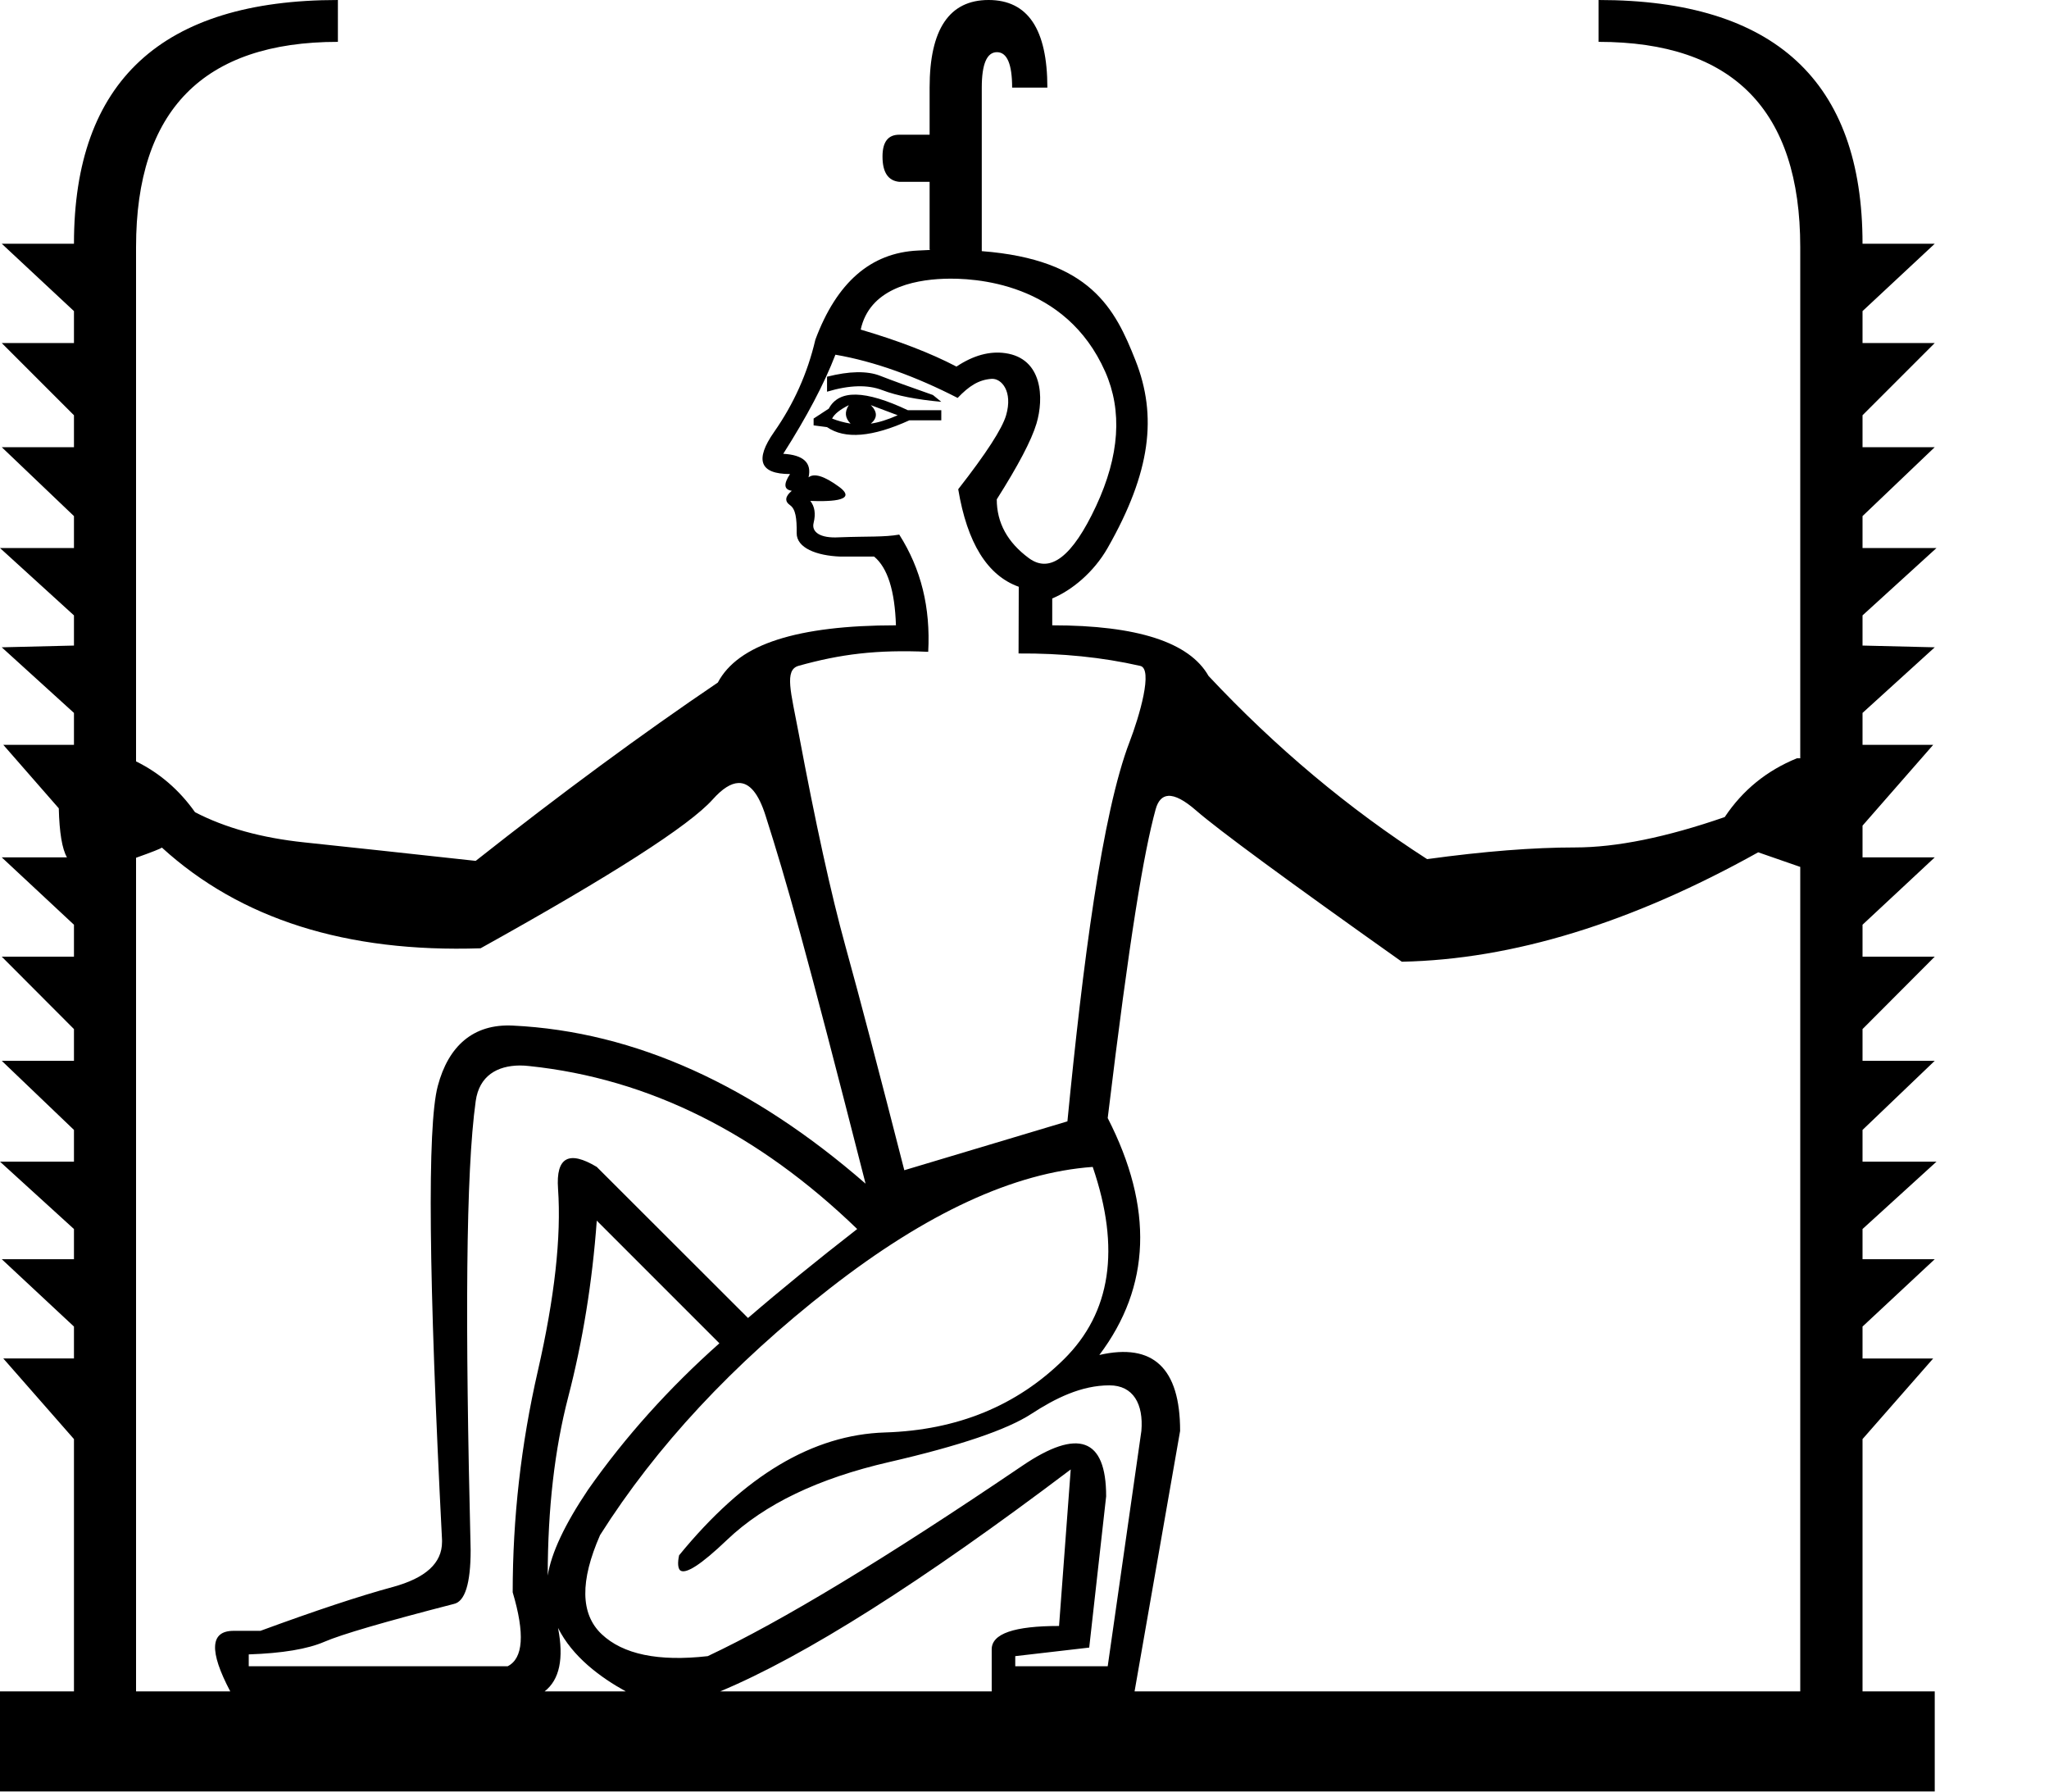
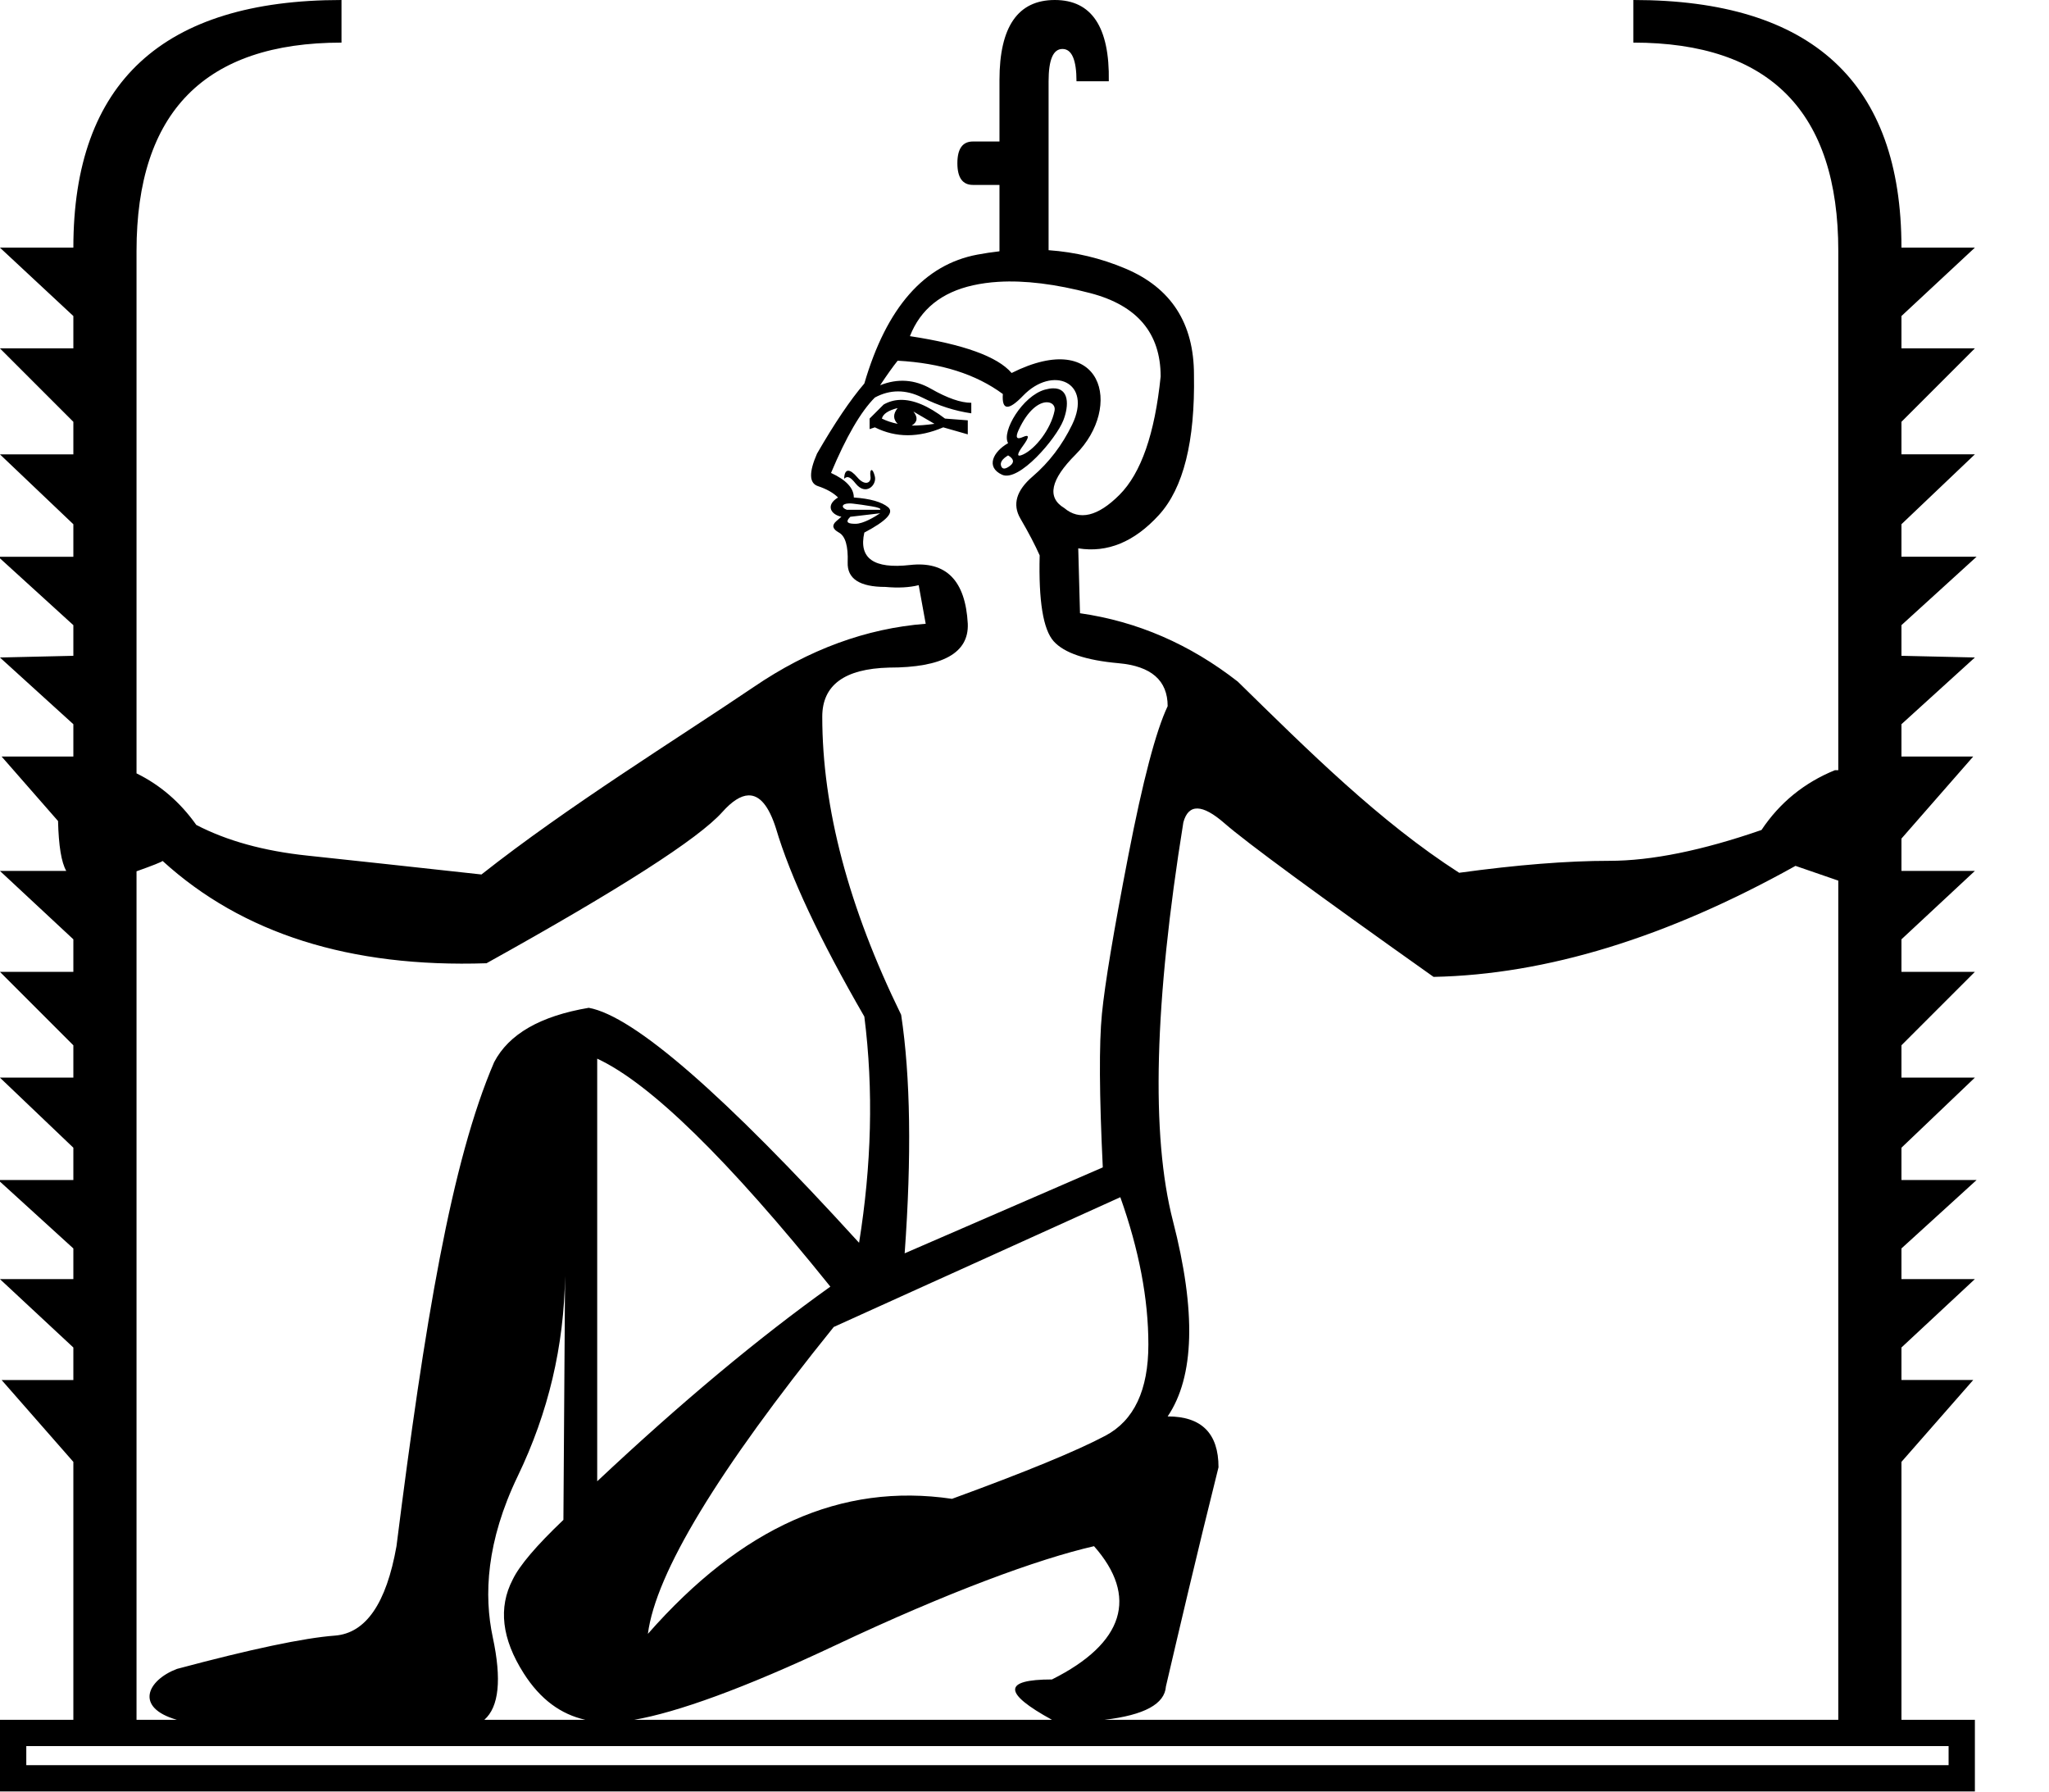
<svg xmlns="http://www.w3.org/2000/svg" width="1143.992" height="1000" version="1.1" id="svg1">
  <defs id="defs1" />
-   <path style="fill:#000000;stroke:none;stroke-width:52.584" d="M 188.655,0 C 90.425,0 41.295,45.336 41.295,136.057 H 0.978 L 41.295,173.658 v 17.822 H 0.978 L 41.295,231.797 v 17.822 H 0.978 l 40.317,38.47 v 17.822 H 0 l 41.295,37.601 v 16.844 L 0.978,361.334 41.295,397.957 v 17.822 H 1.847 l 30.972,35.427 c 0.342,13.607 1.865,22.662 4.564,27.385 H 0.978 L 41.295,516.192 v 17.822 H 0.978 L 41.295,574.44 v 17.714 H 0.978 L 41.295,630.732 v 17.714 H 0 l 41.295,37.6 v 16.844 H 0.978 L 41.295,740.491 v 17.822 H 1.847 L 41.295,803.304 V 944.143 H 0 V 1000 h 1080.2 v -55.857 h -40.317 V 803.304 l 39.448,-44.99 h -39.448 v -17.822 l 40.317,-37.601 h -40.317 v -16.844 l 41.295,-37.6 h -41.295 v -17.714 l 40.317,-38.579 h -40.317 v -17.714 l 40.317,-40.426 h -40.317 v -17.822 l 40.317,-37.601 h -40.317 v -17.714 l 39.448,-45.099 h -39.448 v -17.822 l 40.317,-36.622 -40.317,-0.978 v -16.844 l 41.295,-37.601 h -41.295 v -17.822 l 40.317,-38.47 h -40.317 v -17.822 l 40.317,-40.317 h -40.317 v -17.822 l 40.317,-37.601 h -40.317 C 1039.883,45.336 990.753,0 892.523,0 v 23.364 c 75.08,0 112.584,38.209 112.584,114.54 v 285.373 h -1.847 c -16.893,6.882 -30.307,17.803 -40.317,32.819 -32.535,11.262 -60.419,16.953 -83.569,16.953 -23.15,0 -50.682,2.141 -82.591,6.52 C 752.987,451.415 712.285,417.352 674.745,377.309 664.108,358.539 635.032,349.055 587.481,349.055 v -14.997 c 10.833,-4.473 23.148,-14.511 30.971,-28.255 24.089,-42.318 27.741,-73.572 15.54,-104.542 -11.443,-29.049 -25.221,-56.371 -85.851,-61.074 V 48.902 c 0,-13.152 2.84,-19.778 8.476,-19.778 5.636,0 8.476,6.626 8.476,19.778 h 19.67 C 584.762,16.335 573.865,0 551.945,0 530.025,0 519.018,16.335 519.018,48.902 v 26.299 h -16.953 c -6.263,0 -9.346,4.03 -9.346,12.171 0,8.768 3.083,13.501 9.346,14.127 h 16.953 v 37.601 l 0.108,0.108 v 0.108 0.108 0.108 c -2.222,0.065 -4.421,0.215 -6.738,0.326 -26.278,1.252 -45.274,17.863 -57.161,49.772 -4.38,18.77 -12.089,35.869 -23.038,51.511 -10.949,15.642 -7.982,23.473 8.911,23.473 -3.754,5.631 -3.402,8.72 0.978,9.346 -3.754,3.128 -4.106,5.852 -0.978,8.042 3.128,2.19 3.795,7.383 3.695,15.54 -0.102,8.332 11.16,12.666 24.451,13.149 h 18.8 c 7.508,6.257 11.546,18.966 12.171,38.361 -55.059,0 -88.173,10.677 -99.435,31.95 -42.545,28.781 -87.637,62.003 -135.188,99.544 -40.043,-4.38 -71.965,-7.821 -95.74,-10.324 -23.775,-2.503 -44.072,-8.085 -60.965,-16.844 -8.805,-12.431 -19.835,-21.935 -32.928,-28.363 V 137.905 c 0,-76.331 37.613,-114.54 112.693,-114.54 z m 338.296,155.618 c 17.103,-0.633 67.971,1.892 90.089,51.837 9.698,21.898 8.032,46.937 -5.108,75.092 -13.139,28.155 -25.604,37.775 -37.492,29.015 -11.888,-8.759 -17.931,-19.68 -17.931,-32.819 11.888,-18.77 19.354,-32.888 22.169,-42.273 4.246,-14.154 3.508,-36.354 -17.388,-39.339 -8.759,-1.251 -17.892,1.242 -27.277,7.498 -14.39,-7.508 -32.194,-14.391 -53.467,-20.648 4.891,-22.5 28.718,-27.708 46.403,-28.363 z m -60.53,42.382 c 21.898,3.754 45.096,12.237 68.246,24.125 6.327,-6.63 11.731,-10.137 18.909,-10.65 5.566,-0.398 12.035,7.002 8.15,20.322 -2.19,7.508 -11.092,21.274 -26.733,41.295 5.005,30.032 16.278,48.188 33.797,54.445 l -0.111,37.237 c 24.209,-0.165 46.778,2.13 67.708,6.884 7.832,1.179 -0.478,28.821 -5.654,42.273 -15.476,40.238 -26.198,124.342 -34.775,212.019 l -91.067,27.277 c -13.765,-53.807 -24.685,-95.458 -32.819,-124.864 -8.134,-29.406 -16.805,-69.16 -26.19,-119.213 -4.268,-22.761 -8.16,-35.213 0,-37.492 23.299,-6.506 43.524,-9.097 72.356,-7.806 1.334,-24.686 -3.971,-46.255 -16.172,-65.439 -8.461,1.494 -17.421,0.896 -33.688,1.521 -10.636,0.626 -15.379,-3.036 -14.127,-8.042 1.251,-5.005 0.655,-9.152 -1.847,-12.28 7.907,0.263 27.82,0.723 15.975,-7.933 -8.134,-5.944 -13.825,-7.719 -16.953,-5.216 1.877,-8.134 -2.865,-12.524 -14.127,-13.149 13.139,-20.647 22.867,-39.047 29.124,-55.314 z m 12.063,9.78 c -4.927,0.079 -10.479,0.935 -16.735,2.499 v 8.368 c 12.513,-3.754 22.729,-3.998 30.863,-0.869 8.134,3.128 19.163,5.269 32.928,6.52 l -4.673,-3.804 c -12.513,-4.38 -22.364,-7.943 -29.559,-10.759 -3.598,-1.408 -7.896,-2.034 -12.823,-1.956 z m -0.544,12.497 c -7.352,-0.156 -12.399,2.506 -15.214,7.824 l -8.476,5.542 v 3.804 l 7.498,0.978 c 10.011,6.882 25.321,5.582 45.969,-3.803 h 17.822 v -5.651 h -18.692 c -11.888,-5.631 -21.555,-8.537 -28.907,-8.694 z m -4.021,5.868 c -2.503,3.754 -2.15,7.196 0.978,10.324 -3.754,-0.626 -7.196,-1.574 -10.324,-2.825 1.251,-2.503 4.34,-4.996 9.346,-7.498 z m 12.28,0 14.997,5.651 c -5.631,2.503 -10.617,4.047 -14.997,4.673 3.754,-3.128 3.754,-6.57 0,-10.324 z M 412.302,437.079 c 6.192,-0.198 11.205,5.889 15.105,18.148 11.808,37.112 21.404,70.557 55.857,205.499 -62.567,-54.433 -128.14,-84.916 -197.022,-88.242 -21.873,-1.055 -35.895,11.273 -41.839,33.797 -5.944,22.524 -5.117,106.908 2.391,253.315 v 1.087 c 0,11.888 -9.146,20.206 -27.603,25.212 -18.457,5.005 -43.131,13.189 -73.788,24.451 h -14.997 c -13.139,0 -13.735,11.273 -1.847,33.797 H 75.962 V 478.809 c 8.925,-3.168 13.751,-5.087 14.345,-5.651 h 0.109 c 43.772,39.88 102.964,58.681 177.896,56.183 73.203,-40.668 116.507,-68.431 129.646,-83.134 5.338,-5.973 10.108,-8.993 14.345,-9.128 z m 239.948,7.172 c 3.851,-0.253 9.059,2.5 15.54,8.15 12.2,10.636 50.423,38.765 114.866,84.438 61.941,-1.251 128.278,-21.657 198.978,-61.074 l 23.473,8.15 V 944.143 H 633.449 l 25.429,-145.403 c 0,-35.037 -15.067,-49.264 -45.099,-42.382 28.781,-38.166 30.326,-82.2 4.673,-132.254 12.336,-102.049 20.149,-148.099 26.733,-172.245 1.32,-4.839 3.666,-7.384 7.064,-7.607 z M 290.154,594.762 c 1.786,-0.018 3.562,0.122 5.434,0.328 66.999,7.022 127.945,37.777 183.004,90.959 -22.524,17.519 -42.821,34.021 -60.965,49.663 l -84.438,-84.332 c -15.642,-9.385 -22.877,-5.348 -21.626,12.171 1.877,26.904 -1.917,60.844 -11.302,101.826 -9.385,40.981 -14.019,82.157 -14.019,123.451 6.882,23.15 5.934,36.916 -2.825,41.295 h -144.534 v -6.629 c 18.77,-0.625 32.888,-2.997 42.273,-7.064 9.385,-4.067 33.367,-11.072 72.158,-21.082 6.257,-1.251 9.454,-11.332 9.454,-30.102 -3.128,-127.011 -2.732,-210.628 2.825,-250.598 1.972,-14.18 12.057,-19.764 24.56,-19.887 z m 319.93,56.618 c 15.642,45.674 10.195,81.403 -16.083,107.368 -26.278,25.965 -59.514,39.609 -99.87,40.861 -40.356,1.251 -78.686,24.15 -114.975,68.572 -0.929,4.272 -0.649,7.146 0.544,8.368 3.02,2.459 11.78,-3.188 26.19,-16.953 20.96,-20.021 51.107,-34.397 90.524,-43.469 39.417,-9.072 65.879,-18.083 79.331,-26.842 13.452,-8.759 27.932,-15.975 43.686,-15.975 13.272,0 19.074,10.413 17.822,25.429 L 618.453,930.124 H 566.833 v -5.651 l 41.295,-4.782 9.454,-84.438 c 0,-32.535 -15.663,-38.226 -46.946,-16.953 -75.706,51.305 -134.211,86.777 -175.505,106.173 -27.529,3.128 -47.339,-1.018 -59.226,-12.28 -11.888,-11.262 -12.131,-29.662 -0.869,-55.314 31.283,-49.428 74.004,-95.346 128.124,-137.579 54.12,-42.233 103.128,-64.792 146.925,-67.92 z m -276.896,29.994 68.463,68.463 c -28.155,25.027 -52.598,52.206 -73.245,81.613 -13.073,19.398 -20.616,35.456 -22.604,48.033 0.034,-37.47 3.892,-70.627 11.411,-99.544 8.134,-31.283 13.472,-64.154 15.975,-98.566 z m 264.616,138.883 -6.52,87.372 c -25.027,0 -37.601,4.282 -37.601,13.041 v 23.473 H 402.087 c 47.375,-19.774 112.572,-61.064 195.718,-123.886 z M 311.563,908.716 c 8.04,16.097 23.538,27.547 37.818,35.427 h -45.316 c 8.339,-6.486 10.823,-18.306 7.498,-35.427 z" id="path1" />
+   <path id="path1" style="fill:#000000;stroke:none;stroke-width:53.414" d="M 911.906 -0.004 L 911.906 23.781 C 988.173 23.781 1026.352 62.568 1026.352 140.105 L 1026.352 429.92 L 1024.475 429.92 C 1007.315 436.911 993.642 448.051 983.473 463.305 C 950.424 474.745 922.068 480.518 898.553 480.518 C 875.037 480.518 847.089 482.744 814.676 487.193 C 770.188 458.593 730.789 419.366 691.082 380.488 C 664.325 359.605 634.958 346.879 602.98 342.311 L 602.002 306.092 C 618.317 308.702 633.327 302.502 647.031 287.492 C 660.736 272.482 667.262 246.378 666.609 209.18 C 666.609 180.465 653.883 160.723 628.432 149.955 C 614.719 144.154 600.391 140.722 585.447 139.656 L 585.447 45.369 C 585.447 33.379 587.978 27.332 593.191 27.332 C 598.404 27.332 601.025 33.379 601.025 45.369 L 619.064 45.369 C 619.586 15.133 609.5 -9.4739031e-15 588.908 0 C 568.316 0 558.025 14.926 558.025 44.641 L 558.025 78.988 L 543.176 78.988 C 537.441 78.988 534.52 83.023 534.52 91.104 C 534.52 99.184 537.441 103.221 543.176 103.221 L 558.025 103.221 L 558.025 140.24 C 557.893 140.236 557.813 140.26 557.781 140.307 C 553.799 140.76 549.777 141.366 545.715 142.125 C 516.021 147.672 494.976 171.655 482.576 214.074 C 474.745 223.211 465.934 236.263 456.145 253.23 C 451.576 263.672 451.74 269.708 456.635 271.34 C 461.529 272.971 465.282 275.093 467.893 277.703 C 460.877 281.913 463.722 287.205 469.771 288.455 C 469.337 288.809 468.384 289.63 466.912 290.918 C 464.302 293.202 464.792 295.323 468.381 297.281 C 471.97 299.239 473.602 304.785 473.275 313.922 C 472.949 323.058 479.965 327.627 494.322 327.627 C 501.501 328.28 507.701 327.954 512.922 326.648 L 516.838 348.184 C 483.555 350.794 451.577 362.542 420.904 383.426 C 377.687 412.661 317.109 450.005 268.807 488.139 C 228.131 483.69 195.727 480.144 171.576 477.602 C 147.425 475.059 126.765 469.39 109.605 460.492 C 100.661 447.865 89.523 438.229 76.223 431.699 L 76.223 140.111 C 76.223 62.574 114.401 23.787 190.668 23.787 L 190.668 0 C 90.886 0 40.959 46.077 40.959 138.232 L -0.039 138.232 L 40.959 176.414 L 40.959 194.463 L -0.039 194.463 L 40.959 235.463 L 40.959 253.615 L -0.039 253.615 L 40.959 292.633 L 40.959 310.785 L -0.979 310.785 L 40.959 348.969 L 40.959 366.078 L -0.039 367.018 L 40.959 404.26 L 40.959 422.309 L 0.9 422.309 L 32.406 458.301 C 32.754 472.123 34.254 481.358 36.996 486.156 L -0.039 486.156 L 40.959 524.34 L 40.959 542.49 L -0.039 542.49 L 40.959 583.492 L 40.959 601.541 L -0.039 601.541 L 40.959 640.662 L 40.959 658.709 L -0.979 658.709 L 40.959 696.895 L 40.959 714.004 L -0.039 714.004 L 40.959 752.186 L 40.959 770.338 L 0.9 770.338 L 40.959 816.033 L 40.959 960 L 0 960 L 0 1000 L 1102.613 1000 L 1102.613 960 L 1061.613 960 L 1061.613 816.027 L 1101.676 770.332 L 1061.613 770.332 L 1061.613 752.18 L 1102.613 713.998 L 1061.613 713.998 L 1061.613 696.889 L 1103.553 658.705 L 1061.613 658.705 L 1061.613 640.658 L 1102.613 601.535 L 1061.613 601.535 L 1061.613 583.486 L 1102.613 542.486 L 1061.613 542.486 L 1061.613 524.334 L 1102.613 486.152 L 1061.613 486.152 L 1061.613 468.104 L 1101.676 422.305 L 1061.613 422.305 L 1061.613 404.256 L 1102.613 367.012 L 1061.613 366.072 L 1061.613 348.963 L 1103.553 310.781 L 1061.613 310.781 L 1061.613 292.627 L 1102.613 253.609 L 1061.613 253.609 L 1061.613 235.459 L 1102.613 194.457 L 1061.613 194.457 L 1061.613 176.408 L 1102.613 138.227 L 1061.613 138.227 C 1061.613 46.071 1011.688 -0.004 911.906 -0.004 z M 557.277 157.328 C 572.083 156.41 589.275 158.521 608.854 163.66 C 634.958 170.512 648.01 186.012 648.01 210.158 C 644.747 242.136 637.079 264.161 625.006 276.234 C 612.933 288.308 602.654 290.755 594.17 283.576 C 584.381 277.703 586.502 267.752 600.533 253.721 C 627.251 227.003 615.722 182.741 564.803 208.201 C 556.972 199.065 538.047 192.213 508.027 187.645 C 513.901 172.635 525.647 163.171 543.268 159.256 C 547.673 158.277 552.342 157.634 557.277 157.328 z M 501.174 201.348 C 525.32 202.653 544.898 208.853 559.908 219.947 C 559.256 229.084 563.009 229.41 571.166 220.926 C 587.63 203.804 610.184 213.179 598.576 237.078 C 593.029 248.499 585.687 258.126 576.551 265.957 C 567.414 273.788 565.129 281.618 569.697 289.449 C 574.266 297.28 577.856 304.134 580.467 310.008 C 579.814 335.459 582.423 351.447 588.297 357.973 C 594.17 364.499 606.244 368.577 624.518 370.209 C 642.791 371.84 651.926 379.836 651.926 394.193 C 645.4 407.898 638.058 435.796 629.9 477.889 C 621.743 519.982 616.848 549.349 615.217 565.99 C 613.585 582.632 613.749 611.183 615.707 651.645 L 505.09 699.611 C 509.005 645.445 508.354 601.068 503.133 566.48 C 473.766 506.441 459.082 450.969 459.082 400.066 C 459.082 382.446 471.48 373.309 496.279 372.656 C 526.299 372.656 540.983 364.499 540.33 348.184 C 539.025 324.037 528.258 313.107 508.027 315.391 C 487.797 317.675 479.313 311.639 482.576 297.281 C 494.976 290.755 499.38 286.025 495.791 283.088 C 492.202 280.151 485.838 278.356 476.701 277.703 C 476.701 272.482 472.46 267.914 463.977 263.998 C 472.46 243.767 480.618 229.738 488.449 221.906 C 496.933 217.338 505.743 217.338 514.879 221.906 C 524.015 226.474 533.153 229.41 542.289 230.715 L 542.289 224.842 C 536.416 224.842 528.91 222.233 519.773 217.012 C 510.637 211.791 501.174 211.137 491.385 215.053 C 495.3 209.179 498.563 204.611 501.174 201.348 z M 587.887 216.766 C 586.585 216.796 585.096 217.029 583.402 217.5 C 570.929 220.965 559.014 240.971 562.846 247.357 C 554.43 252.166 550.225 260.733 559.42 264.977 C 568.915 269.359 589.756 244.725 593.682 234.631 C 596.919 226.307 596.996 216.553 587.887 216.766 z M 502.578 223.221 C 499.277 223.323 496.199 224.189 493.344 225.82 L 485.512 233.652 L 485.512 239.525 L 488.449 238.547 C 500.196 244.42 512.922 244.42 526.627 238.547 L 540.33 242.463 L 540.33 234.631 L 527.605 233.652 C 518.184 226.474 509.841 222.996 502.578 223.221 z M 584.133 224.553 C 587.332 224.392 589.334 226.512 588.787 229.248 C 586.732 239.524 578.113 250.563 571.166 253.721 C 567.577 255.352 567.577 253.721 571.166 248.826 C 574.755 243.932 574.755 242.3 571.166 243.932 C 567.577 245.563 566.761 244.258 568.719 240.016 C 573.925 228.735 580.019 224.759 584.133 224.553 z M 501.174 227.779 C 498.563 231.042 498.563 233.979 501.174 236.59 C 497.911 235.937 494.976 234.958 492.365 233.652 C 493.018 231.042 495.953 229.085 501.174 227.779 z M 509.984 229.736 L 521.732 236.59 C 517.164 237.242 512.922 237.568 509.006 237.568 C 512.269 235.611 512.595 232.999 509.984 229.736 z M 562.846 254.209 C 566.109 256.167 566.435 258.124 563.824 260.082 C 561.214 262.04 559.582 262.04 558.93 260.082 C 558.277 258.124 559.583 256.167 562.846 254.209 z M 486.605 262.379 C 485.999 262.413 485.667 263.946 486.002 265.957 C 486.6 269.547 482.923 271.506 478.66 266.445 C 474.469 261.469 471.471 261.328 471.307 267.24 C 473.264 265.282 475.071 266.608 477.682 269.871 C 483.454 277.087 489.631 270.685 488.449 265.957 C 487.798 263.351 487.108 262.351 486.605 262.379 z M 474.045 281.02 C 474.676 281.006 475.398 281.038 476.213 281.129 C 479.15 281.455 482.575 281.945 486.49 282.598 C 490.406 283.25 492.037 283.902 491.385 284.555 L 472.787 284.555 C 469.635 283.504 469.628 281.115 474.045 281.02 z M 491.385 286.514 C 488.481 288.45 482.038 292.387 477.682 292.387 C 473.867 292.387 471.419 291.796 474.744 288.471 L 491.385 286.514 z M 417.859 443.988 C 424.148 443.786 429.257 449.911 433.219 462.355 C 441.206 489.338 457.658 524.372 482.576 567.459 C 487.797 608.573 486.556 650.666 479.639 693.738 C 404.176 610.858 353.869 567.133 328.715 562.564 C 301.674 567.133 284.066 577.248 275.891 592.91 C 251.994 648.381 237.087 738.441 221.365 863.088 C 215.706 895.065 204.229 911.706 186.936 913.012 C 169.642 914.317 140.243 920.517 98.738 931.611 C 82.175 937.969 74.943 953.154 98.738 960 L 76.223 960 L 76.223 486.365 C 85.289 483.148 90.122 481.2 90.725 480.627 L 90.826 480.627 C 135.29 521.137 195.509 540.231 271.625 537.693 C 345.985 496.382 389.935 468.228 403.281 453.293 C 408.702 447.227 413.557 444.127 417.859 443.988 z M 668.594 451.303 C 672.425 451.394 677.448 454.146 683.645 459.549 C 696.038 470.353 734.921 498.909 800.383 545.305 C 863.303 544.033 930.643 523.376 1002.461 483.336 L 1026.352 491.576 L 1026.352 960 L 616.686 960 C 638.874 957.389 650.295 951.189 650.947 941.4 C 658.126 910.728 667.915 868.635 680.314 819.037 C 680.314 800.112 670.851 790.65 651.926 790.65 C 666.936 768.462 667.915 732.079 654.863 681.502 C 642.53 633.711 644.472 559.551 660.691 459.025 L 660.691 459.023 C 662.121 453.781 664.763 451.212 668.594 451.303 z M 333.43 590.953 C 362.986 604.658 406.378 647.077 463.604 718.211 C 423.357 746.925 379.965 783.145 333.43 826.869 L 333.43 590.953 z M 625.496 668.287 C 635.938 697.654 641.158 725.062 641.158 750.514 C 641.158 775.965 633.165 792.934 617.176 801.418 C 601.187 809.902 572.635 821.648 531.521 836.658 C 469.524 827.522 413.923 852.646 361.729 912.033 C 366.131 878.098 400.718 820.995 465.49 740.725 L 625.496 668.287 z M 315.482 712.172 L 314.564 848.404 C 299.472 862.762 290.039 873.856 286.266 881.688 C 278.091 897.35 280.136 914.807 292.398 934.059 C 301.755 948.747 313.215 956.941 326.781 960 L 270.416 960 C 278.591 952.821 280.162 937.486 275.131 913.992 C 270.1 890.498 271.488 860.477 289.096 823.932 C 306.159 788.517 314.954 751.264 315.482 712.172 z M 610.812 863.088 C 635.611 891.15 627.78 917.254 587.318 937.484 C 559.909 937.484 559.909 944.99 587.318 960 L 354.137 960 C 377.826 955.878 415.258 942.561 466.434 918.396 C 529.319 888.703 579.487 870.266 610.812 863.088 z M 14.68 974.68 L 1087.934 974.68 L 1087.934 985.32 L 14.68 985.32 L 14.68 974.68 z " />
</svg>
